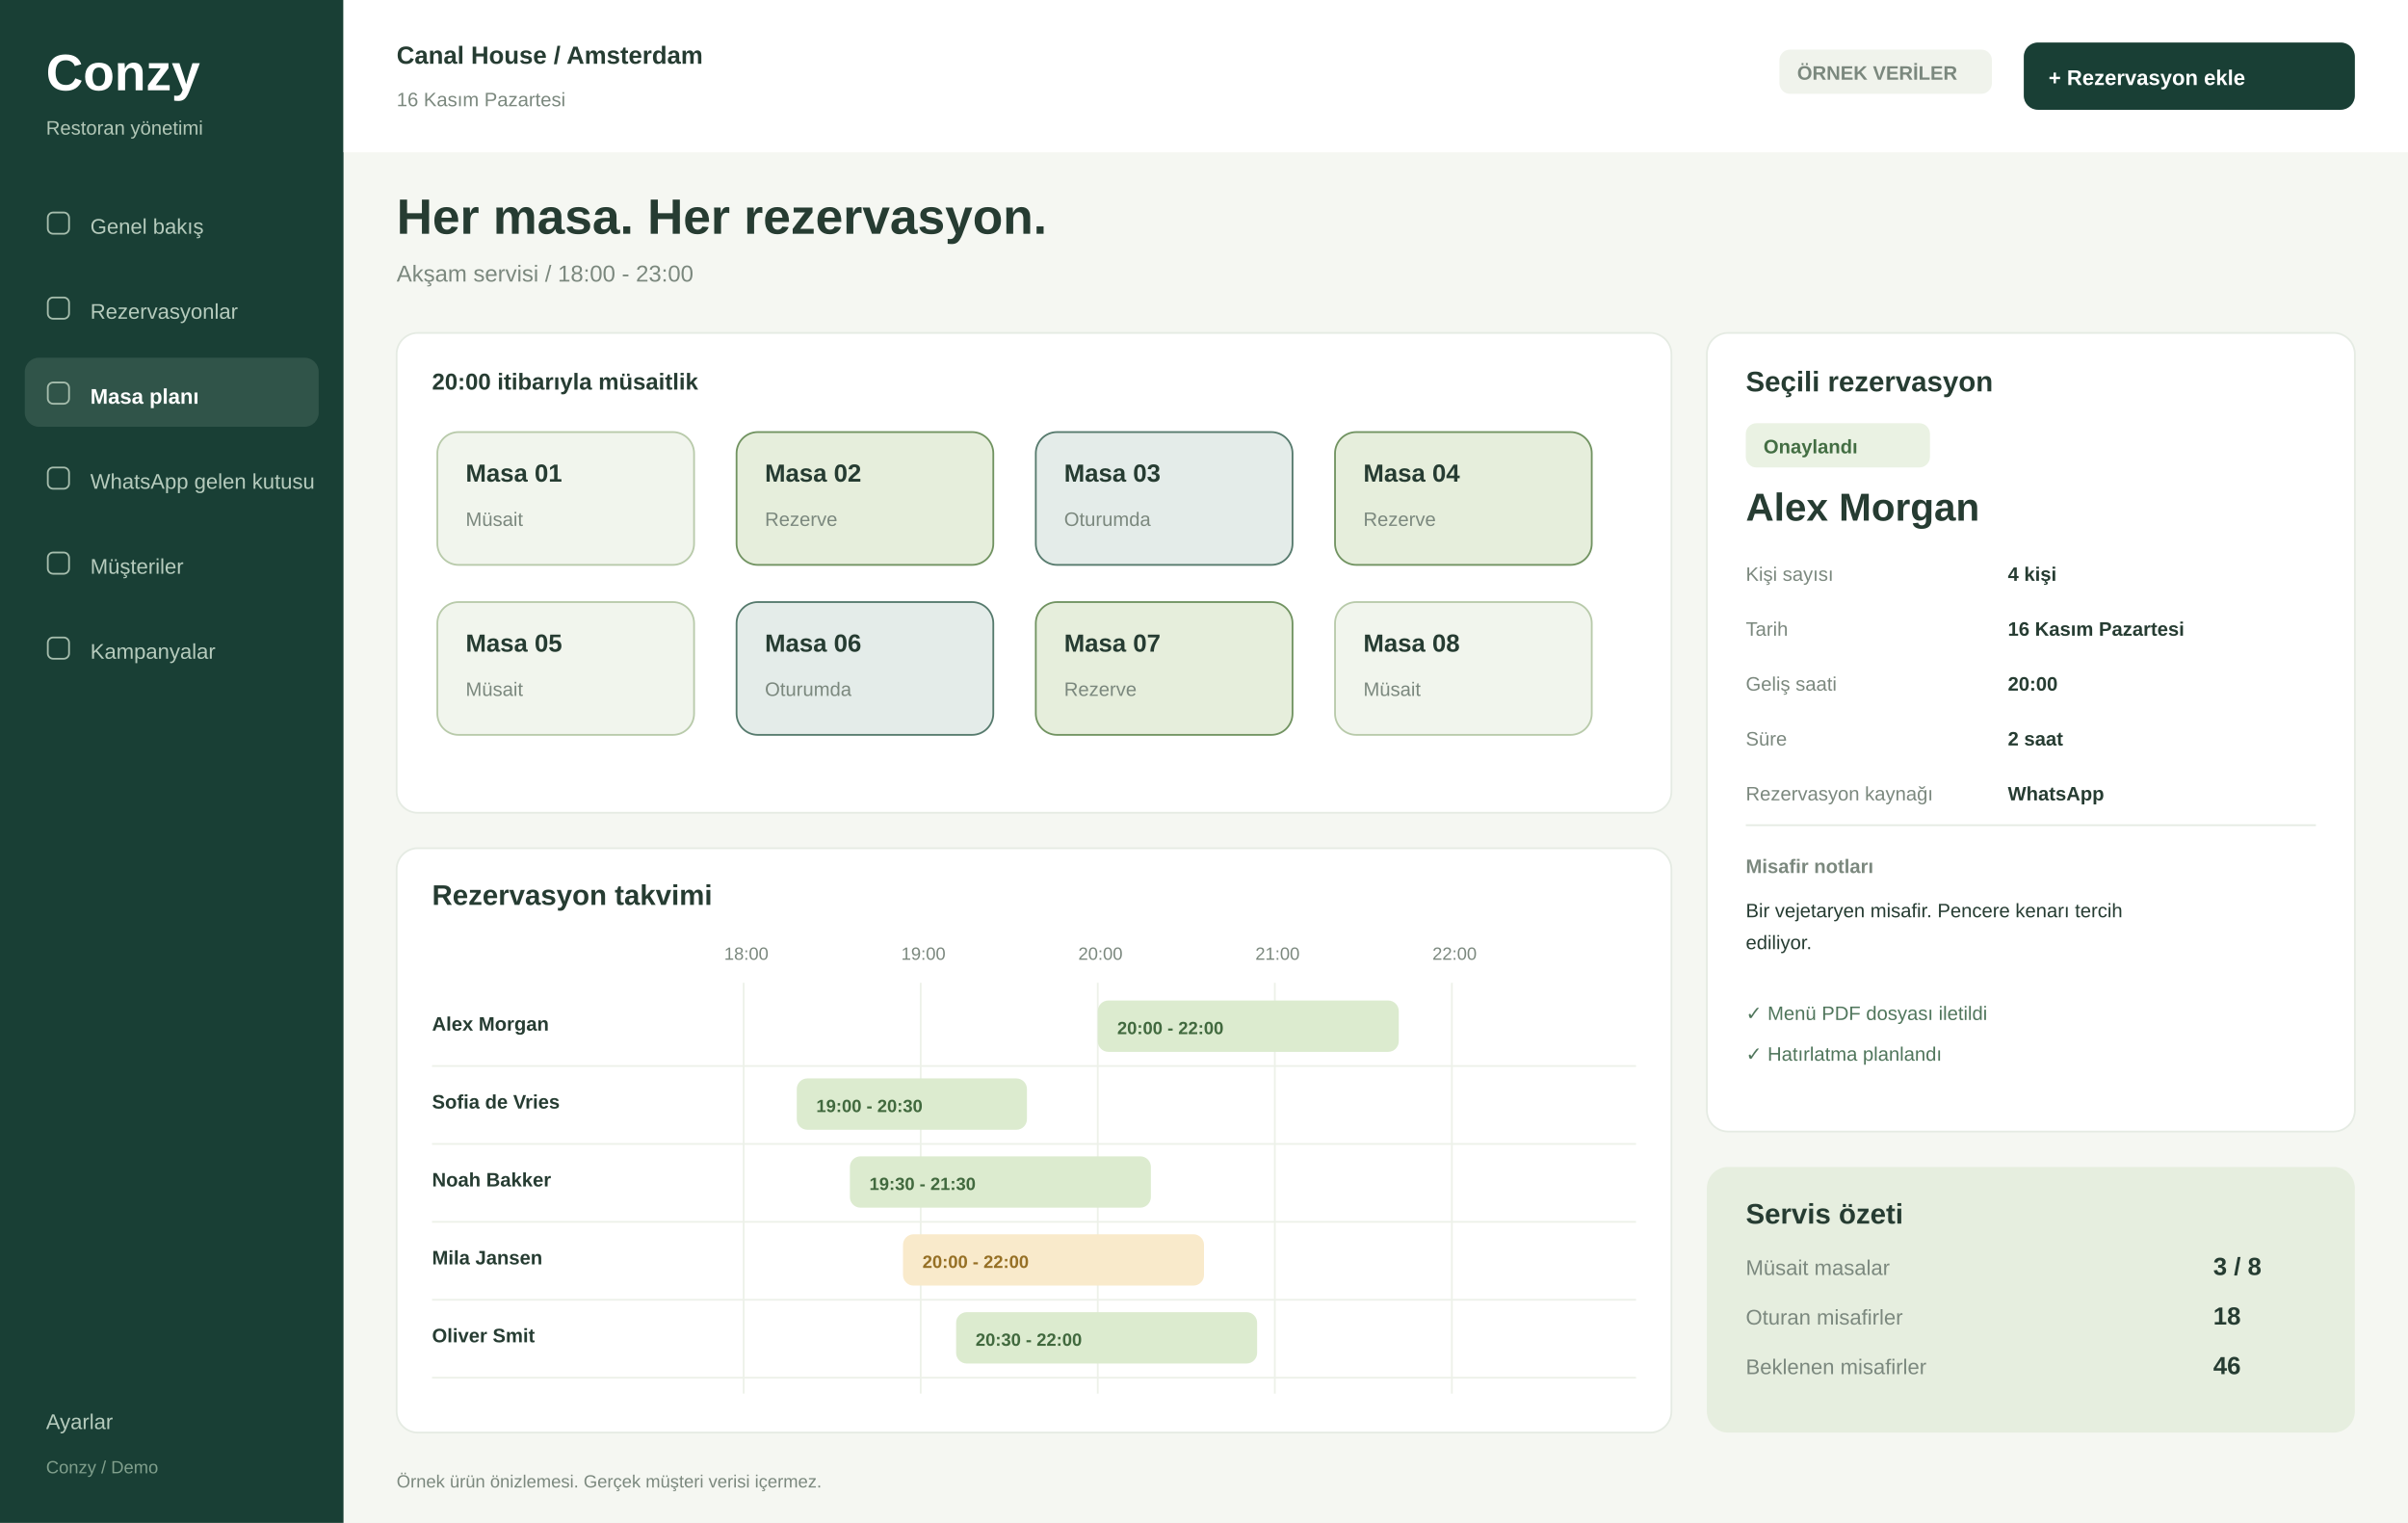
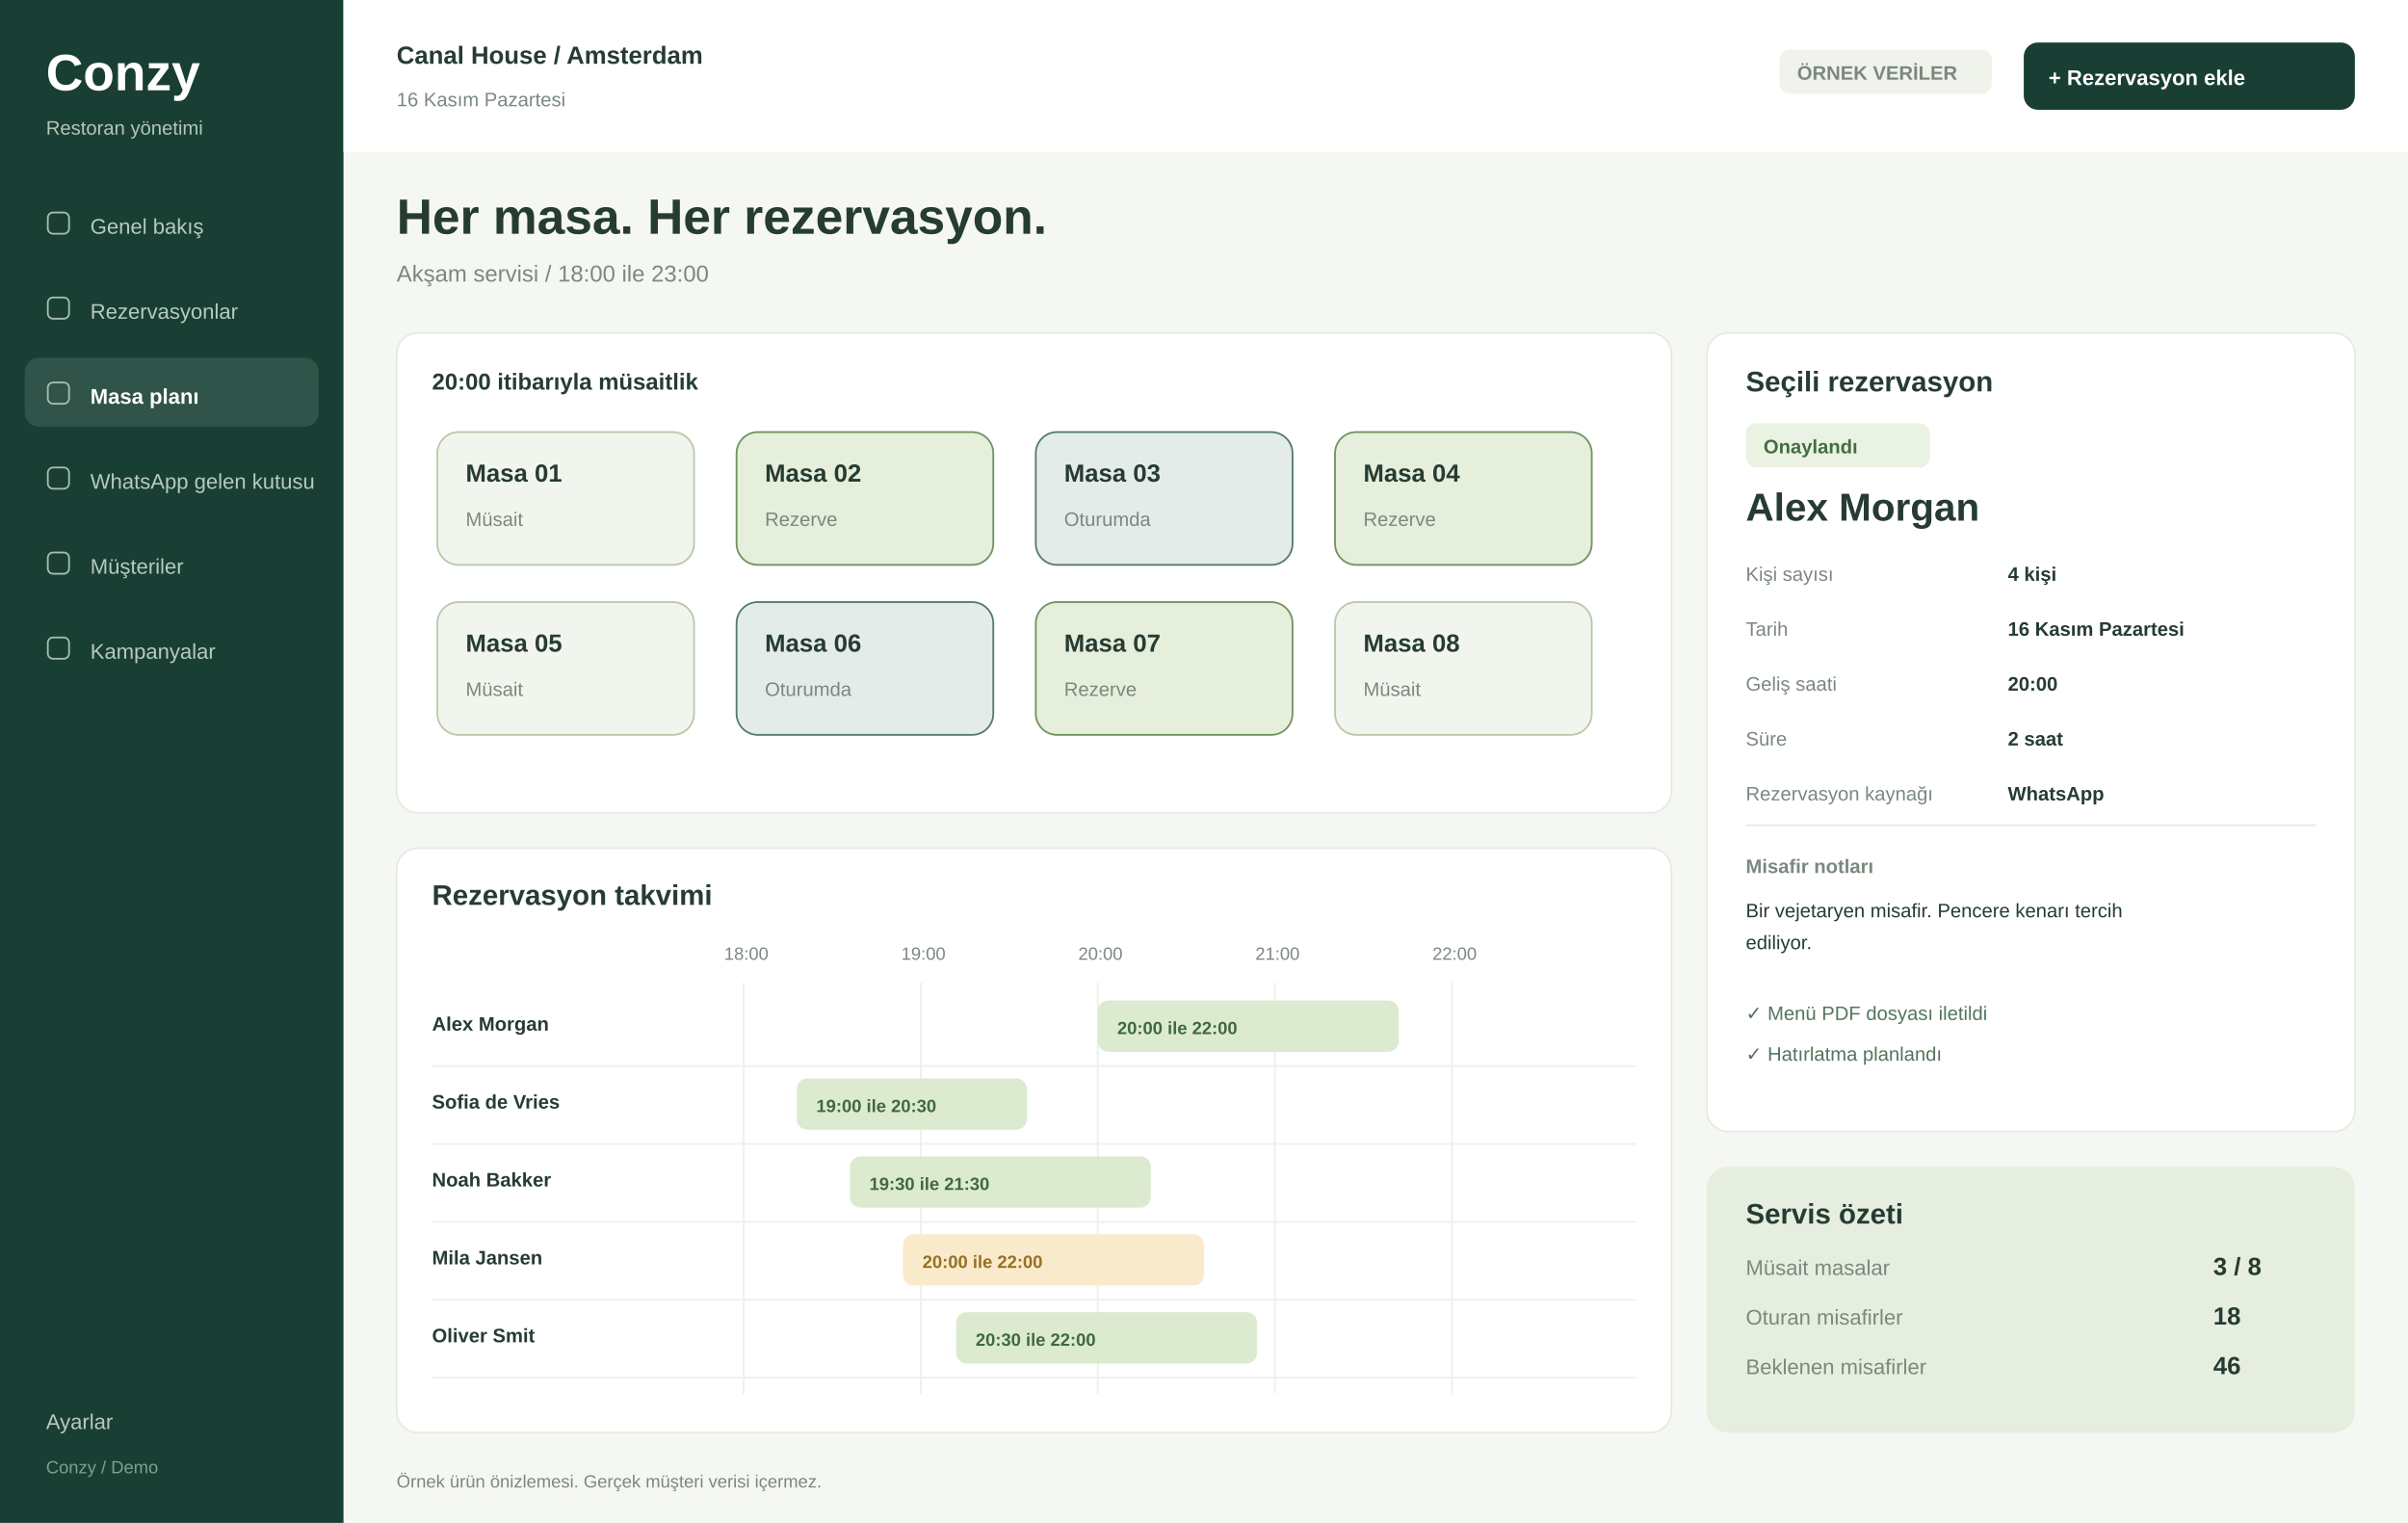
<svg xmlns="http://www.w3.org/2000/svg" width="1360" height="860" viewBox="0 0 1360 860">
  <style>text{font-family:Arial,Helvetica,sans-serif}</style>
  <rect x="0" y="0" width="1360" height="860" rx="0" fill="#f5f7f2" />
  <rect x="0" y="0" width="194" height="860" rx="0" fill="#193f35" />
  <text x="26" y="51" font-size="29" fill="#fff" font-weight="700">Conzy</text>
  <text x="26" y="76" font-size="11" fill="#b2c7b7" font-weight="400">Restoran yönetimi</text>
  <rect x="27" y="120" width="12" height="12" rx="3" fill="none" stroke="#a6bdad" />
  <text x="51" y="132" font-size="12" fill="#b6cbbd" font-weight="400">Genel bakış</text>
  <rect x="27" y="168" width="12" height="12" rx="3" fill="none" stroke="#a6bdad" />
  <text x="51" y="180" font-size="12" fill="#b6cbbd" font-weight="400">Rezervasyonlar</text>
  <rect x="14" y="202" width="166" height="39" rx="8" fill="#305449" />
  <rect x="27" y="216" width="12" height="12" rx="3" fill="none" stroke="#a6bdad" />
  <text x="51" y="228" font-size="12" fill="#fff" font-weight="600">Masa planı</text>
  <rect x="27" y="264" width="12" height="12" rx="3" fill="none" stroke="#a6bdad" />
  <text x="51" y="276" font-size="12" fill="#b6cbbd" font-weight="400">WhatsApp gelen kutusu</text>
  <rect x="27" y="312" width="12" height="12" rx="3" fill="none" stroke="#a6bdad" />
  <text x="51" y="324" font-size="12" fill="#b6cbbd" font-weight="400">Müşteriler</text>
  <rect x="27" y="360" width="12" height="12" rx="3" fill="none" stroke="#a6bdad" />
  <text x="51" y="372" font-size="12" fill="#b6cbbd" font-weight="400">Kampanyalar</text>
  <text x="26" y="807" font-size="12" fill="#b6cbbd" font-weight="400">Ayarlar</text>
  <text x="26" y="832" font-size="10" fill="#809f8c" font-weight="400">Conzy / Demo</text>
  <rect x="194" y="0" width="1166" height="86" rx="0" fill="#fff" />
  <text x="224" y="36" font-size="14" fill="#263c32" font-weight="600">Canal House / Amsterdam</text>
  <text x="224" y="60" font-size="11" fill="#7b887e" font-weight="400">16 Kasım Pazartesi</text>
  <rect x="1005" y="28" width="120" height="25" rx="6" fill="#f0f3ec" />
  <text x="1015" y="45" font-size="11" fill="#7b887e" font-weight="600">ÖRNEK VERİLER</text>
  <rect x="1143" y="24" width="187" height="38" rx="8" fill="#193f35" />
  <text x="1157" y="48" font-size="12" fill="#fff" font-weight="600">+ Rezervasyon ekle</text>
  <text x="224" y="132" font-size="28" fill="#263c32" font-weight="600">Her masa. Her rezervasyon.</text>
-   <text x="224" y="159" font-size="13" fill="#7b887e" font-weight="400">Akşam servisi / 18:00 - 23:00</text>
+   <text x="224" y="159" font-size="13" fill="#7b887e" font-weight="400">Akşam servisi / 18:00 ile 23:00</text>
  <rect x="224" y="188" width="720" height="271" rx="12" fill="#fff" stroke="#e5ebe3" />
  <text x="244" y="220" font-size="13" fill="#263c32" font-weight="600">20:00 itibarıyla müsaitlik</text>
  <rect x="247" y="244" width="145" height="75" rx="12" fill="#f1f5ed" stroke="#b8caaa" />
  <text x="263" y="272" font-size="14" fill="#263c32" font-weight="600">Masa 01</text>
  <text x="263" y="297" font-size="11" fill="#7b887e" font-weight="400">Müsait</text>
  <rect x="416" y="244" width="145" height="75" rx="12" fill="#e6eedc" stroke="#719361" />
  <text x="432" y="272" font-size="14" fill="#263c32" font-weight="600">Masa 02</text>
  <text x="432" y="297" font-size="11" fill="#7b887e" font-weight="400">Rezerve</text>
  <rect x="585" y="244" width="145" height="75" rx="12" fill="#e4ece9" stroke="#567a6d" />
  <text x="601" y="272" font-size="14" fill="#263c32" font-weight="600">Masa 03</text>
  <text x="601" y="297" font-size="11" fill="#7b887e" font-weight="400">Oturumda</text>
  <rect x="754" y="244" width="145" height="75" rx="12" fill="#e6eedc" stroke="#719361" />
  <text x="770" y="272" font-size="14" fill="#263c32" font-weight="600">Masa 04</text>
  <text x="770" y="297" font-size="11" fill="#7b887e" font-weight="400">Rezerve</text>
  <rect x="247" y="340" width="145" height="75" rx="12" fill="#f1f5ed" stroke="#b8caaa" />
  <text x="263" y="368" font-size="14" fill="#263c32" font-weight="600">Masa 05</text>
  <text x="263" y="393" font-size="11" fill="#7b887e" font-weight="400">Müsait</text>
  <rect x="416" y="340" width="145" height="75" rx="12" fill="#e4ece9" stroke="#567a6d" />
  <text x="432" y="368" font-size="14" fill="#263c32" font-weight="600">Masa 06</text>
  <text x="432" y="393" font-size="11" fill="#7b887e" font-weight="400">Oturumda</text>
  <rect x="585" y="340" width="145" height="75" rx="12" fill="#e6eedc" stroke="#719361" />
  <text x="601" y="368" font-size="14" fill="#263c32" font-weight="600">Masa 07</text>
  <text x="601" y="393" font-size="11" fill="#7b887e" font-weight="400">Rezerve</text>
  <rect x="754" y="340" width="145" height="75" rx="12" fill="#f1f5ed" stroke="#b8caaa" />
  <text x="770" y="368" font-size="14" fill="#263c32" font-weight="600">Masa 08</text>
  <text x="770" y="393" font-size="11" fill="#7b887e" font-weight="400">Müsait</text>
  <rect x="224" y="479" width="720" height="330" rx="12" fill="#fff" stroke="#e5ebe3" />
  <text x="244" y="511" font-size="16" fill="#263c32" font-weight="600">Rezervasyon takvimi</text>
  <text x="409" y="542" font-size="10" fill="#7b887e" font-weight="400">18:00</text>
  <path d="M420 555L420 787" stroke="#edf1e9" />
  <text x="509" y="542" font-size="10" fill="#7b887e" font-weight="400">19:00</text>
  <path d="M520 555L520 787" stroke="#edf1e9" />
  <text x="609" y="542" font-size="10" fill="#7b887e" font-weight="400">20:00</text>
  <path d="M620 555L620 787" stroke="#edf1e9" />
  <text x="709" y="542" font-size="10" fill="#7b887e" font-weight="400">21:00</text>
  <path d="M720 555L720 787" stroke="#edf1e9" />
  <text x="809" y="542" font-size="10" fill="#7b887e" font-weight="400">22:00</text>
  <path d="M820 555L820 787" stroke="#edf1e9" />
  <text x="244" y="582" font-size="11" fill="#263c32" font-weight="600">Alex Morgan</text>
  <path d="M244 602H924" stroke="#edf1e9" />
  <rect x="620" y="565" width="170" height="29" rx="6" fill="#dcebcf" />
-   <text x="631" y="584" font-size="10" fill="#41693e" font-weight="600">20:00 - 22:00</text>
+   <text x="631" y="584" font-size="10" fill="#41693e" font-weight="600">20:00 ile 22:00</text>
  <text x="244" y="626" font-size="11" fill="#263c32" font-weight="600">Sofia de Vries</text>
  <path d="M244 646H924" stroke="#edf1e9" />
  <rect x="450" y="609" width="130" height="29" rx="6" fill="#dcebcf" />
-   <text x="461" y="628" font-size="10" fill="#41693e" font-weight="600">19:00 - 20:30</text>
+   <text x="461" y="628" font-size="10" fill="#41693e" font-weight="600">19:00 ile 20:30</text>
  <text x="244" y="670" font-size="11" fill="#263c32" font-weight="600">Noah Bakker</text>
  <path d="M244 690H924" stroke="#edf1e9" />
  <rect x="480" y="653" width="170" height="29" rx="6" fill="#dcebcf" />
-   <text x="491" y="672" font-size="10" fill="#41693e" font-weight="600">19:30 - 21:30</text>
+   <text x="491" y="672" font-size="10" fill="#41693e" font-weight="600">19:30 ile 21:30</text>
  <text x="244" y="714" font-size="11" fill="#263c32" font-weight="600">Mila Jansen</text>
  <path d="M244 734H924" stroke="#edf1e9" />
  <rect x="510" y="697" width="170" height="29" rx="6" fill="#f9eacb" />
-   <text x="521" y="716" font-size="10" fill="#967025" font-weight="600">20:00 - 22:00</text>
+   <text x="521" y="716" font-size="10" fill="#967025" font-weight="600">20:00 ile 22:00</text>
  <text x="244" y="758" font-size="11" fill="#263c32" font-weight="600">Oliver Smit</text>
  <path d="M244 778H924" stroke="#edf1e9" />
  <rect x="540" y="741" width="170" height="29" rx="6" fill="#dcebcf" />
-   <text x="551" y="760" font-size="10" fill="#41693e" font-weight="600">20:30 - 22:00</text>
+   <text x="551" y="760" font-size="10" fill="#41693e" font-weight="600">20:30 ile 22:00</text>
  <rect x="964" y="188" width="366" height="451" rx="12" fill="#fff" stroke="#e5ebe3" />
  <text x="986" y="221" font-size="16" fill="#263c32" font-weight="600">Seçili rezervasyon</text>
  <rect x="986" y="239" width="104" height="25" rx="6" fill="#eaf2e3" />
  <text x="996" y="256" font-size="11" fill="#436e43" font-weight="600">Onaylandı</text>
  <text x="986" y="294" font-size="22" fill="#263c32" font-weight="600">Alex Morgan</text>
  <text x="986" y="328" font-size="11" fill="#7b887e" font-weight="400">Kişi sayısı</text>
  <text x="1134" y="328" font-size="11" fill="#263c32" font-weight="600">4 kişi</text>
  <text x="986" y="359" font-size="11" fill="#7b887e" font-weight="400">Tarih</text>
  <text x="1134" y="359" font-size="11" fill="#263c32" font-weight="600">16 Kasım Pazartesi</text>
  <text x="986" y="390" font-size="11" fill="#7b887e" font-weight="400">Geliş saati</text>
  <text x="1134" y="390" font-size="11" fill="#263c32" font-weight="600">20:00</text>
  <text x="986" y="421" font-size="11" fill="#7b887e" font-weight="400">Süre</text>
  <text x="1134" y="421" font-size="11" fill="#263c32" font-weight="600">2 saat</text>
  <text x="986" y="452" font-size="11" fill="#7b887e" font-weight="400">Rezervasyon kaynağı</text>
  <text x="1134" y="452" font-size="11" fill="#263c32" font-weight="600">WhatsApp</text>
  <path d="M986 466H1308" stroke="#e5ebe3" />
  <text x="986" y="493" font-size="11" fill="#7b887e" font-weight="600">Misafir notları</text>
  <text x="986" y="518" font-size="11" fill="#263c32" font-weight="400">Bir vejetaryen misafir. Pencere kenarı tercih</text>
  <text x="986" y="536" font-size="11" fill="#263c32" font-weight="400">ediliyor.</text>
  <text x="986" y="576" font-size="11" fill="#50765c" font-weight="400">✓ Menü PDF dosyası iletildi</text>
  <text x="986" y="599" font-size="11" fill="#50765c" font-weight="400">✓ Hatırlatma planlandı</text>
  <rect x="964" y="659" width="366" height="150" rx="12" fill="#e6eedf" />
  <text x="986" y="691" font-size="16" fill="#263c32" font-weight="600">Servis özeti</text>
  <text x="986" y="720" font-size="12" fill="#7b887e" font-weight="400">Müsait masalar</text>
  <text x="1250" y="720" font-size="14" fill="#263c32" font-weight="600">3 / 8</text>
  <text x="986" y="748" font-size="12" fill="#7b887e" font-weight="400">Oturan misafirler</text>
  <text x="1250" y="748" font-size="14" fill="#263c32" font-weight="600">18</text>
  <text x="986" y="776" font-size="12" fill="#7b887e" font-weight="400">Beklenen misafirler</text>
  <text x="1250" y="776" font-size="14" fill="#263c32" font-weight="600">46</text>
  <text x="224" y="840" font-size="10" fill="#7b887e" font-weight="400">Örnek ürün önizlemesi. Gerçek müşteri verisi içermez.</text>
</svg>
